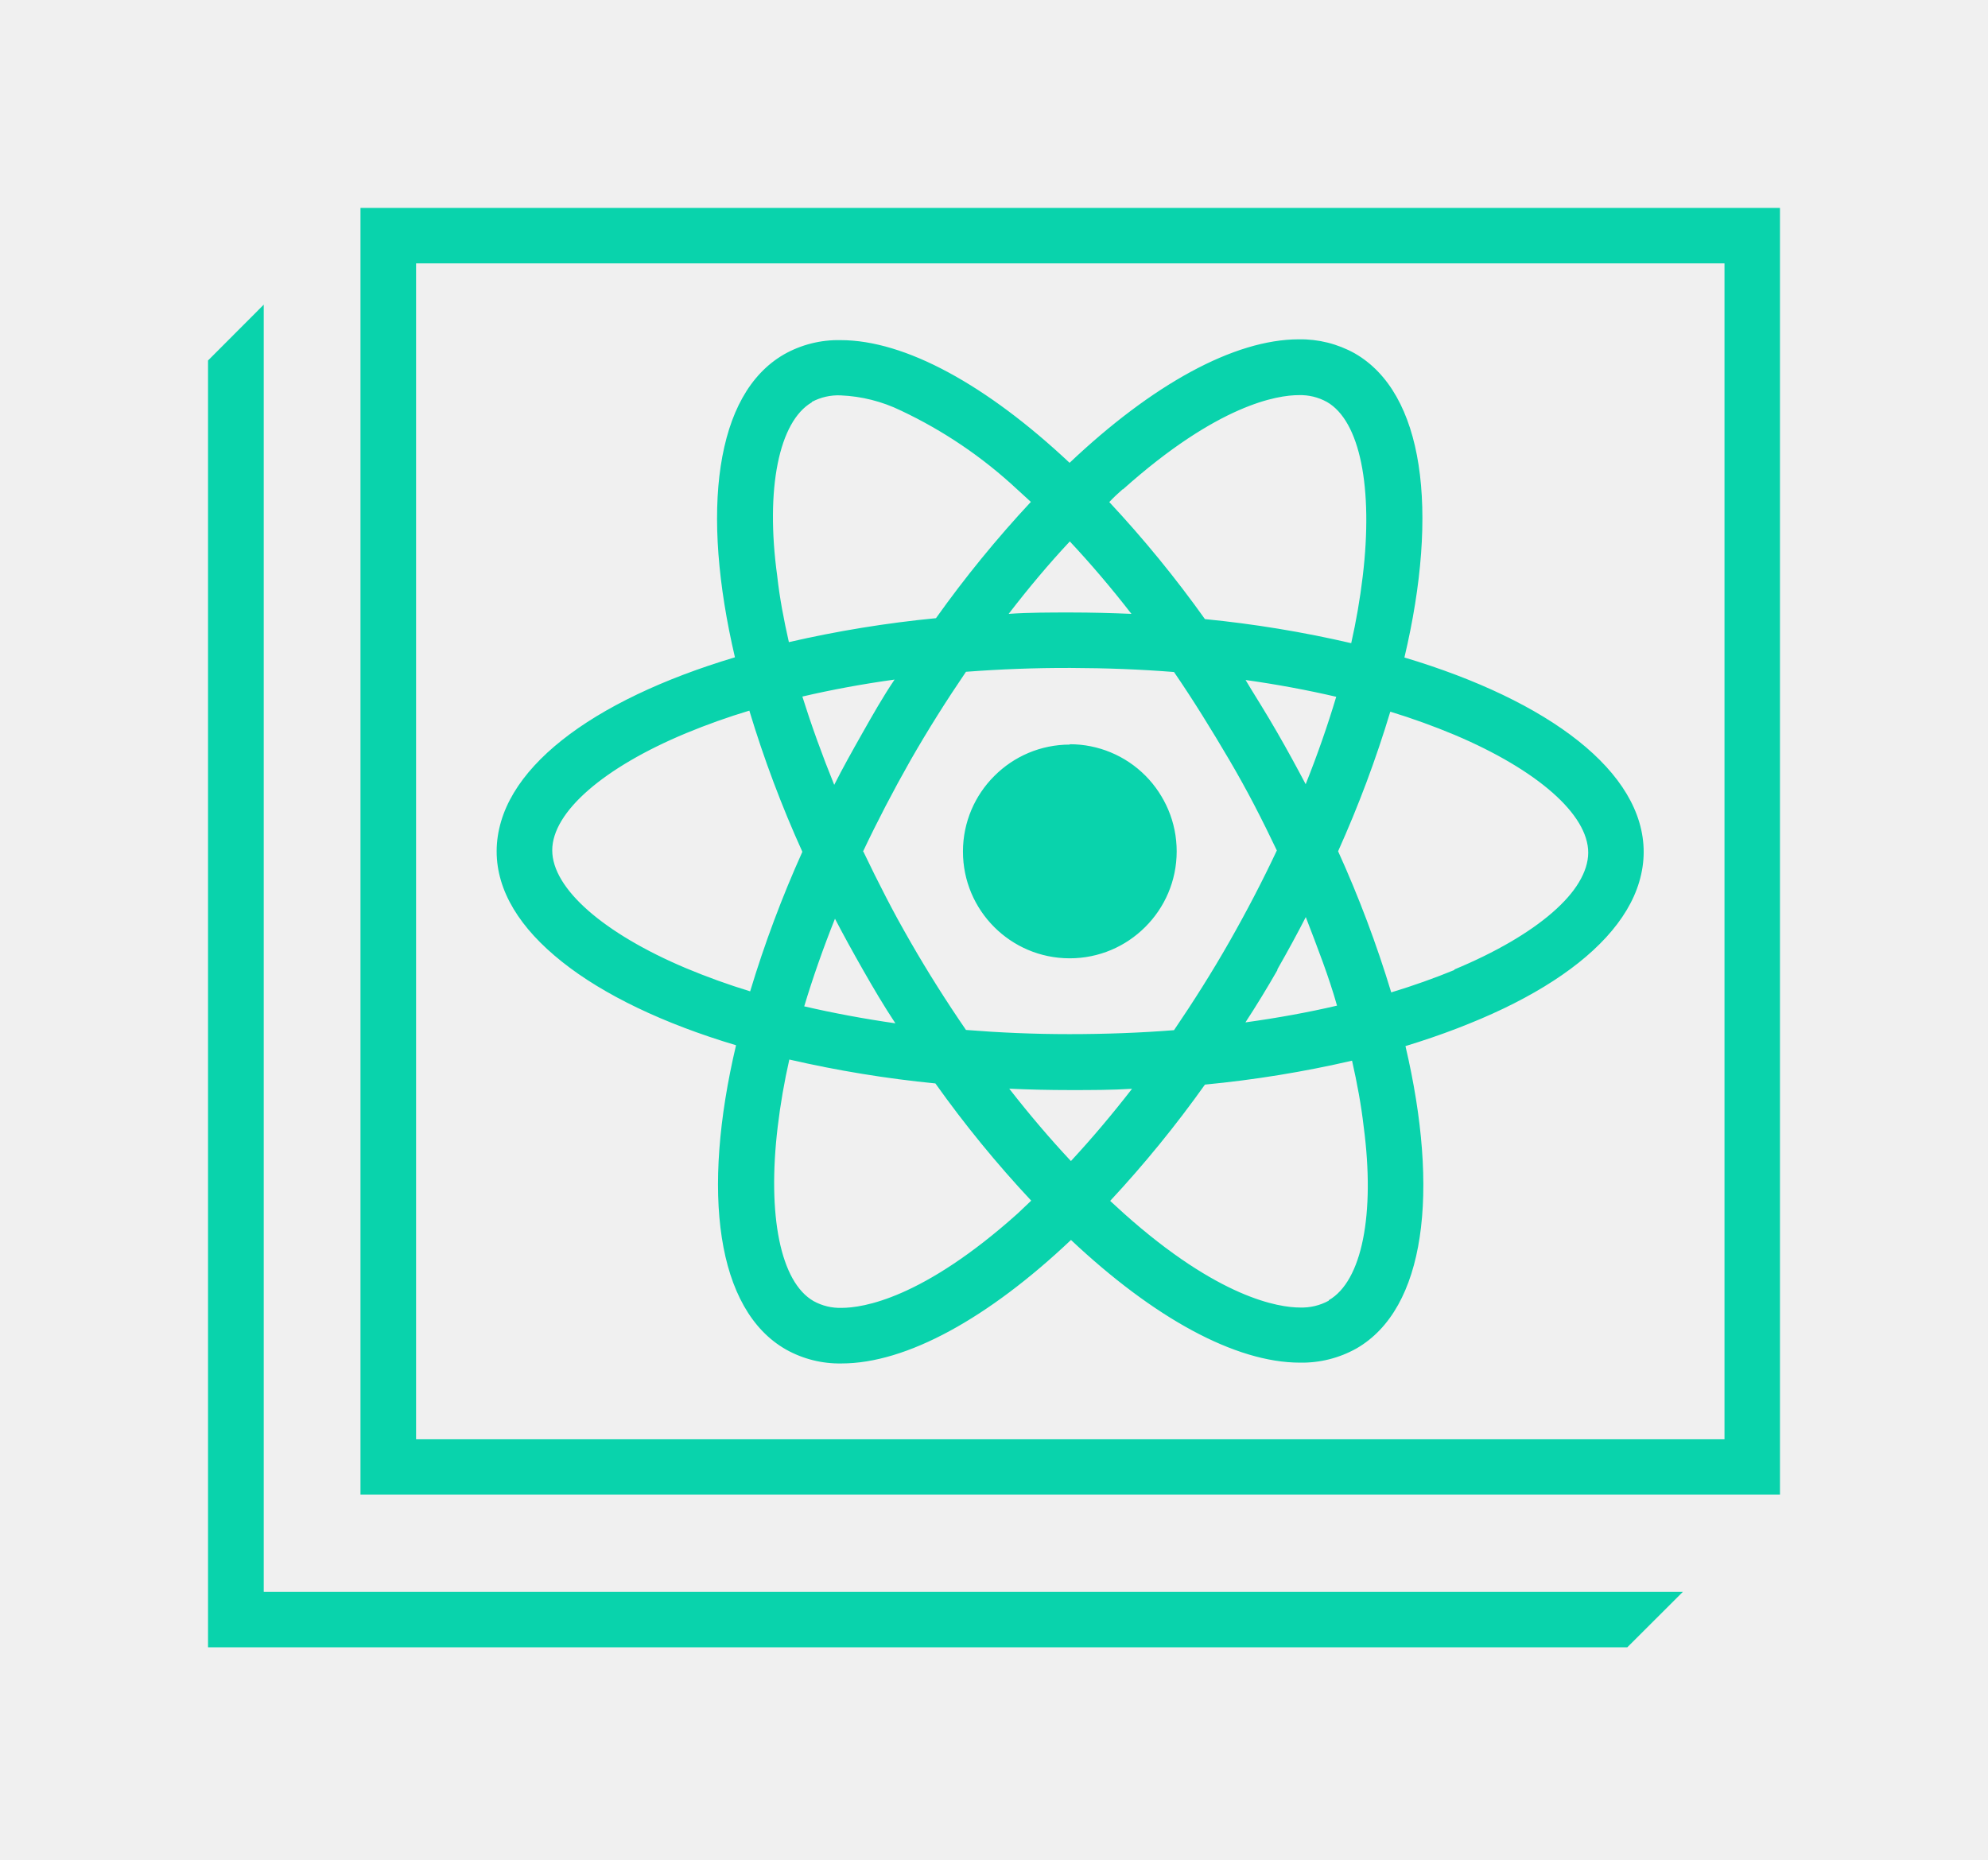
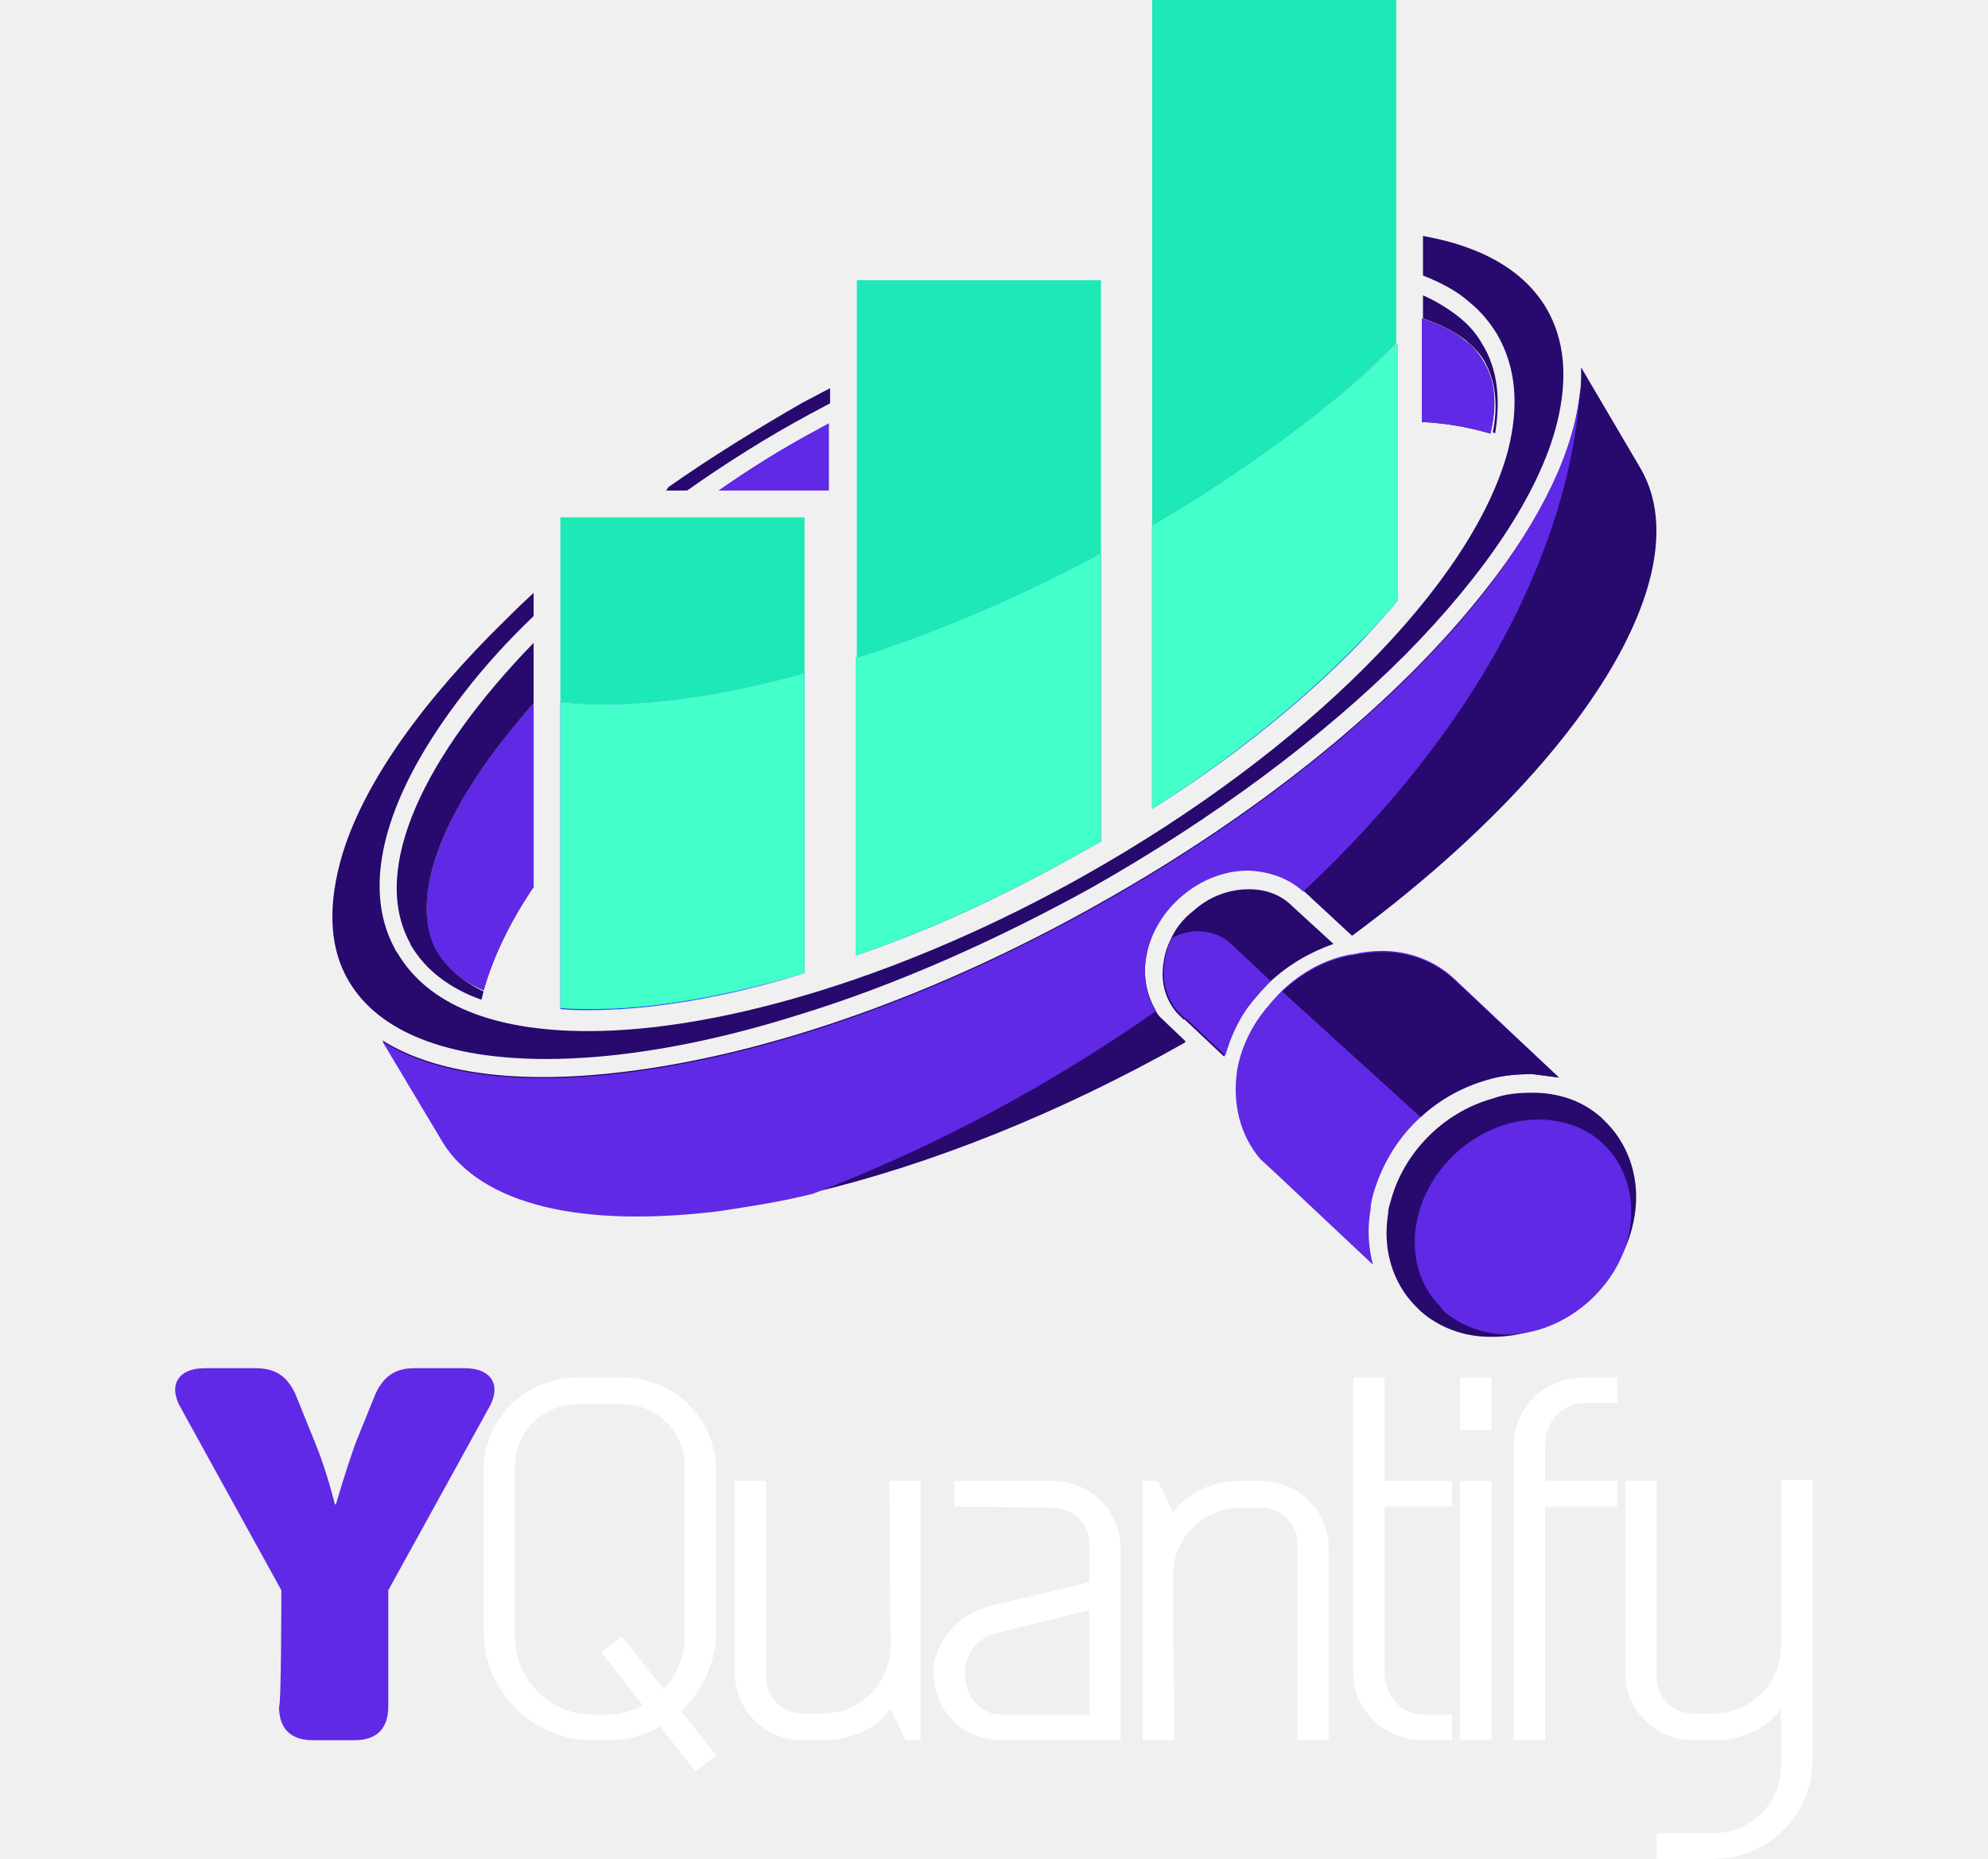
- <svg xmlns="http://www.w3.org/2000/svg" viewBox="0 0 170.96 159.93">
-   <defs>
-     <style>.cls-1{fill:#09d3ac;}</style>
-   </defs>
-   <path class="cls-1" d="M141.35,73.27c0-6.89-8.11-13-20.58-16.73,3-12.67,1.69-22.75-4.28-26.16a9.55,9.55,0,0,0-4.79-1.2c-5.57,0-12.61,3.89-19.72,10.62-7.11-6.68-14.13-10.55-19.69-10.55a9.46,9.46,0,0,0-4.86,1.22c-5.94,3.42-7.17,13.44-4.21,26.05-12.41,3.71-20.48,9.77-20.5,16.63s8.12,13,20.59,16.72c-3,12.68-1.7,22.75,4.28,26.16a9.41,9.41,0,0,0,4.78,1.2c5.58,0,12.62-3.89,19.73-10.62,7.1,6.68,14.12,10.55,19.69,10.55a9.59,9.59,0,0,0,4.86-1.22c5.94-3.42,7.16-13.44,4.21-26C133.27,86.18,141.34,80.12,141.35,73.27ZM96.56,42.06c8.19-7.33,13.31-8.12,15.13-8.12h0a4.71,4.71,0,0,1,2.42.58c2.86,1.63,4,7.38,3.09,15a56.73,56.73,0,0,1-1,5.79,97.7,97.7,0,0,0-12.58-2.07,98.47,98.47,0,0,0-8.24-10.08C95.75,42.79,96.15,42.42,96.56,42.06ZM71.77,78.94c.78,1.5,1.61,3,2.47,4.51S76,86.49,77,88c-2.71-.39-5.34-.88-7.84-1.46C69.86,84,70.75,81.5,71.77,78.94ZM69,59.9c2.53-.59,5.18-1.08,7.93-1.46-1,1.48-1.86,3-2.76,4.59s-1.69,3-2.46,4.52Q70.18,63.65,69,59.9Zm5.21,13.34q1.86-3.93,4.09-7.86c1.5-2.62,3.11-5.17,4.77-7.61,2.91-.22,5.91-.34,9-.33s6,.12,8.89.35c1.66,2.42,3.25,5,4.75,7.55s2.88,5.22,4.12,7.83c-1.23,2.62-2.6,5.25-4.08,7.85s-3.11,5.18-4.77,7.62c-2.91.23-5.91.34-9,.34s-6-.13-8.89-.36c-1.66-2.42-3.26-4.94-4.76-7.55S75.5,75.85,74.25,73.24Zm32.86-14.77c2.72.38,5.35.87,7.84,1.45-.74,2.47-1.62,5-2.64,7.55-.79-1.5-1.61-3-2.48-4.51S108,59.93,107.11,58.47Zm2.76,24.92q1.29-2.27,2.46-4.53c1,2.6,2,5.16,2.7,7.66-2.52.59-5.17,1.07-7.92,1.45Q108.52,85.75,109.87,83.39ZM92,46.56c1.8,1.92,3.57,4,5.3,6.23-1.71-.07-3.46-.12-5.23-.12s-3.58,0-5.33.12C88.45,50.57,90.2,48.48,92,46.56Zm-22.18-12A4.82,4.82,0,0,1,72.29,34a13.11,13.11,0,0,1,5.19,1.31,39.07,39.07,0,0,1,10,6.78l1.17,1.07a98.49,98.49,0,0,0-8.16,10,98.88,98.88,0,0,0-12.65,2.06c-.44-1.94-.8-3.84-1-5.67C65.8,42,67,36.24,69.81,34.6ZM64.53,85.26a58.75,58.75,0,0,1-5.54-2c-7.1-3-11.5-6.85-11.5-10.14S51.91,66,59,63.05a57.63,57.63,0,0,1,5.44-1.94A97.93,97.93,0,0,0,69,73.25,98.72,98.72,0,0,0,64.53,85.26Zm23,19.1c-8.19,7.33-13.31,8.11-15.14,8.11a4.69,4.69,0,0,1-2.42-.58c-2.86-1.63-4-7.38-3.09-15a56.07,56.07,0,0,1,1-5.78,99.51,99.51,0,0,0,12.58,2.06,97.17,97.17,0,0,0,8.24,10.08Zm4.57-4.51c-1.8-1.92-3.57-4-5.31-6.23,1.72.08,3.47.12,5.24.12s3.58,0,5.33-.11C95.63,95.85,93.87,97.93,92.09,99.85Zm22.18,12a4.82,4.82,0,0,1-2.48.59c-1.82,0-7-.8-15.16-8.1l-1.17-1.07a98.44,98.44,0,0,0,8.15-10,97,97,0,0,0,12.66-2.06c.44,1.94.79,3.84,1,5.67C118.27,104.42,117.12,110.18,114.27,111.81Zm10.8-28.44c-1.71.7-3.52,1.35-5.44,1.93a98.54,98.54,0,0,0-4.57-12.14,98.1,98.1,0,0,0,4.49-12,58.75,58.75,0,0,1,5.54,2c7.09,3,11.5,6.85,11.49,10.14S132.17,80.42,125.07,83.37ZM92,82.39a9.18,9.18,0,1,0-9.17-9.19A9.17,9.17,0,0,0,92,82.39ZM31,17.88V128.53H153.07V17.88ZM148.3,123.77H35.78V22.65H148.3Zm-85-33.9c-3,12.68-1.7,22.75,4.28,26.16a9.41,9.41,0,0,0,4.78,1.2c5.58,0,12.62-3.89,19.73-10.62,7.1,6.68,14.12,10.55,19.69,10.55a9.59,9.59,0,0,0,4.86-1.22c5.94-3.42,7.16-13.44,4.21-26,12.41-3.72,20.48-9.78,20.49-16.63s-8.11-13-20.58-16.73c3-12.67,1.69-22.75-4.28-26.16a9.55,9.55,0,0,0-4.79-1.2c-5.57,0-12.61,3.89-19.72,10.62-7.11-6.68-14.13-10.55-19.69-10.55a9.46,9.46,0,0,0-4.86,1.22c-5.94,3.42-7.17,13.44-4.21,26.05-12.41,3.71-20.48,9.77-20.5,16.63S50.84,86.13,63.31,89.87Zm24.21,14.49c-8.19,7.33-13.31,8.11-15.14,8.11a4.69,4.69,0,0,1-2.42-.58c-2.86-1.63-4-7.38-3.09-15a56.07,56.07,0,0,1,1-5.78,99.51,99.51,0,0,0,12.58,2.06,97.17,97.17,0,0,0,8.24,10.08Zm24.79-36.89c-.79-1.5-1.61-3-2.48-4.51s-1.8-3-2.72-4.49c2.72.38,5.35.87,7.84,1.45C114.21,62.39,113.33,64.92,112.31,67.47Zm2.72,19c-2.52.59-5.17,1.07-7.92,1.45q1.41-2.22,2.76-4.58t2.46-4.53C113.37,81.46,114.28,84,115,86.52Zm-5.21-13.35c-1.23,2.62-2.6,5.25-4.08,7.85s-3.11,5.18-4.77,7.62c-2.91.23-5.91.34-9,.34s-6-.13-8.89-.36c-1.66-2.42-3.26-4.94-4.76-7.55s-2.87-5.22-4.12-7.83q1.86-3.93,4.09-7.86c1.5-2.62,3.11-5.17,4.77-7.61,2.91-.22,5.91-.34,9-.33s6,.12,8.89.35c1.66,2.42,3.25,5,4.75,7.55S108.58,70.56,109.82,73.17ZM77,88c-2.71-.39-5.34-.88-7.84-1.46.74-2.46,1.63-5,2.65-7.55.78,1.5,1.61,3,2.47,4.51S76,86.49,77,88ZM74.21,63c-.87,1.5-1.69,3-2.46,4.52Q70.18,63.65,69,59.9c2.53-.59,5.18-1.08,7.93-1.46C76,59.92,75.11,61.45,74.21,63ZM92.09,99.85c-1.8-1.92-3.57-4-5.31-6.23,1.72.08,3.47.12,5.24.12s3.58,0,5.33-.11C95.63,95.85,93.87,97.93,92.09,99.85Zm22.18,12a4.82,4.82,0,0,1-2.48.59c-1.82,0-7-.8-15.16-8.1l-1.17-1.07a98.44,98.44,0,0,0,8.15-10,97,97,0,0,0,12.66-2.06c.44,1.94.79,3.84,1,5.67C118.27,104.42,117.12,110.18,114.27,111.81Zm5.28-50.66a58.75,58.75,0,0,1,5.54,2c7.09,3,11.5,6.85,11.49,10.14s-4.41,7.16-11.51,10.11c-1.71.7-3.52,1.35-5.44,1.93a98.54,98.54,0,0,0-4.57-12.14A98.1,98.1,0,0,0,119.55,61.15Zm-23-19.09c8.19-7.33,13.31-8.12,15.13-8.12h0a4.71,4.71,0,0,1,2.42.58c2.86,1.63,4,7.38,3.09,15a56.73,56.73,0,0,1-1,5.79,97.7,97.7,0,0,0-12.58-2.07,98.47,98.47,0,0,0-8.24-10.08C95.75,42.79,96.15,42.42,96.56,42.06ZM92,46.56c1.8,1.92,3.57,4,5.3,6.23-1.71-.07-3.46-.12-5.23-.12s-3.58,0-5.33.12C88.45,50.57,90.2,48.48,92,46.56Zm-22.18-12A4.82,4.82,0,0,1,72.29,34a13.11,13.11,0,0,1,5.19,1.31,39.07,39.07,0,0,1,10,6.78l1.17,1.07a98.49,98.49,0,0,0-8.16,10,98.88,98.88,0,0,0-12.65,2.06c-.44-1.94-.8-3.84-1-5.67C65.8,42,67,36.24,69.81,34.6ZM59,63.05a57.63,57.63,0,0,1,5.44-1.94A97.93,97.93,0,0,0,69,73.25a98.72,98.72,0,0,0-4.49,12,58.75,58.75,0,0,1-5.54-2c-7.1-3-11.5-6.85-11.5-10.14S51.91,66,59,63.05Zm33,1a9.18,9.18,0,1,0,9.17,9.19A9.17,9.17,0,0,0,92,64Zm0,0a9.18,9.18,0,1,0,9.17,9.19A9.17,9.17,0,0,0,92,64Zm0,0a9.18,9.18,0,1,0,9.17,9.19A9.17,9.17,0,0,0,92,64Zm49.35,9.24c0-6.89-8.11-13-20.58-16.73,3-12.67,1.69-22.75-4.28-26.16a9.55,9.55,0,0,0-4.79-1.2c-5.57,0-12.61,3.89-19.72,10.62-7.11-6.68-14.13-10.55-19.69-10.55a9.46,9.46,0,0,0-4.86,1.22c-5.94,3.42-7.17,13.44-4.21,26.05-12.41,3.71-20.48,9.77-20.5,16.63s8.12,13,20.59,16.72c-3,12.68-1.7,22.75,4.28,26.16a9.41,9.41,0,0,0,4.78,1.2c5.58,0,12.62-3.89,19.73-10.62,7.1,6.68,14.12,10.55,19.69,10.55a9.59,9.59,0,0,0,4.86-1.22c5.94-3.42,7.16-13.44,4.21-26C133.27,86.18,141.34,80.12,141.35,73.27ZM96.56,42.06c8.19-7.33,13.31-8.12,15.13-8.12h0a4.71,4.71,0,0,1,2.42.58c2.86,1.63,4,7.38,3.09,15a56.73,56.73,0,0,1-1,5.79,97.7,97.7,0,0,0-12.58-2.07,98.47,98.47,0,0,0-8.24-10.08C95.75,42.79,96.15,42.42,96.56,42.06ZM71.77,78.94c.78,1.5,1.61,3,2.47,4.51S76,86.49,77,88c-2.71-.39-5.34-.88-7.84-1.46C69.86,84,70.75,81.5,71.77,78.94ZM69,59.9c2.53-.59,5.18-1.08,7.93-1.46-1,1.48-1.86,3-2.76,4.59s-1.69,3-2.46,4.52Q70.18,63.65,69,59.9Zm5.21,13.34q1.86-3.93,4.09-7.86c1.5-2.62,3.11-5.17,4.77-7.61,2.91-.22,5.91-.34,9-.33s6,.12,8.89.35c1.66,2.42,3.25,5,4.75,7.55s2.88,5.22,4.12,7.83c-1.23,2.62-2.6,5.25-4.08,7.85s-3.11,5.18-4.77,7.62c-2.91.23-5.91.34-9,.34s-6-.13-8.89-.36c-1.66-2.42-3.26-4.94-4.76-7.55S75.5,75.85,74.25,73.24Zm32.86-14.77c2.72.38,5.35.87,7.84,1.45-.74,2.47-1.62,5-2.64,7.55-.79-1.5-1.61-3-2.48-4.51S108,59.93,107.11,58.47Zm2.76,24.92q1.29-2.27,2.46-4.53c1,2.6,2,5.16,2.7,7.66-2.52.59-5.17,1.07-7.92,1.45Q108.52,85.75,109.87,83.39ZM92,46.56c1.8,1.92,3.57,4,5.3,6.23-1.71-.07-3.46-.12-5.23-.12s-3.58,0-5.33.12C88.45,50.57,90.2,48.48,92,46.56Zm-22.18-12A4.82,4.82,0,0,1,72.29,34a13.11,13.11,0,0,1,5.19,1.31,39.07,39.07,0,0,1,10,6.78l1.17,1.07a98.49,98.49,0,0,0-8.16,10,98.88,98.88,0,0,0-12.65,2.06c-.44-1.94-.8-3.84-1-5.67C65.8,42,67,36.24,69.81,34.6ZM64.53,85.26a58.75,58.75,0,0,1-5.54-2c-7.1-3-11.5-6.85-11.5-10.14S51.91,66,59,63.05a57.63,57.63,0,0,1,5.44-1.94A97.93,97.93,0,0,0,69,73.25,98.72,98.72,0,0,0,64.53,85.26Zm23,19.1c-8.19,7.33-13.31,8.11-15.14,8.11a4.69,4.69,0,0,1-2.42-.58c-2.86-1.63-4-7.38-3.09-15a56.07,56.07,0,0,1,1-5.78,99.51,99.51,0,0,0,12.58,2.06,97.17,97.17,0,0,0,8.24,10.08Zm4.57-4.51c-1.8-1.92-3.57-4-5.31-6.23,1.72.08,3.47.12,5.24.12s3.58,0,5.33-.11C95.63,95.85,93.87,97.93,92.09,99.85Zm22.18,12a4.82,4.82,0,0,1-2.48.59c-1.82,0-7-.8-15.16-8.1l-1.17-1.07a98.44,98.44,0,0,0,8.15-10,97,97,0,0,0,12.66-2.06c.44,1.94.79,3.84,1,5.67C118.27,104.42,117.12,110.18,114.27,111.81Zm10.8-28.44c-1.71.7-3.52,1.35-5.44,1.93a98.54,98.54,0,0,0-4.57-12.14,98.1,98.1,0,0,0,4.49-12,58.75,58.75,0,0,1,5.54,2c7.09,3,11.5,6.85,11.49,10.14S132.17,80.42,125.07,83.37ZM92,82.39a9.18,9.18,0,1,0-9.17-9.19A9.17,9.17,0,0,0,92,82.39Zm-69.32,54.5V26.2L17.89,31V141.66H139.94l4.78-4.77Z" />
+ <svg xmlns="http://www.w3.org/2000/svg" version="1.1" id="Layer_1" x="0px" y="0px" viewBox="0 0 171 159.9" style="enable-background:new 0 0 171 159.9;" xml:space="preserve">
+   <style type="text/css">
+ 	.st0{fill:#28096D;}
+ 	.st1{fill:#6029E5;}
+ 	.st2{fill:#1F55FF;}
+ 	.st3{fill:#1DE9B6;}
+ 	.st4{fill:#43FFC9;}
+ 	.st5{fill:#FFFFFF;}
+ </style>
+   <g>
+     <path class="st0" d="M133,26.5c-1.9-3.2-5.5-5.3-10.6-6.2v3.4c1.5,0.6,2.9,1.3,4,2.3c1,0.8,1.8,1.8,2.4,2.8c1.6,2.8,1.9,6.1,0.9,10   c-3.1,11.5-17.4,25.8-36.4,36.5c-14.9,8.4-30.9,13.4-42.7,13.4c-8.2,0-13.8-2.3-16.4-6.7c-0.1-0.1-0.2-0.3-0.3-0.5   c-2.9-5.5-0.7-13.3,6.1-22c1.7-2.2,3.7-4.4,5.9-6.5v-2c-1.3,1.2-2.5,2.4-3.7,3.6c-6.9,7-11.5,13.9-13,19.8c-1,3.9-0.8,7.3,0.8,10   c2.6,4.4,8.5,6.7,17,6.7l0,0c6.3,0,13.8-1.3,21.7-3.8c8.2-2.5,17-6.4,25.3-11c10.4-5.9,19.7-12.8,26.9-20c6.9-7,11.5-13.9,13-19.8   C134.9,32.6,134.6,29.2,133,26.5z M69.7,35.6c0.6-0.3,1.1-0.6,1.7-0.9v-1.3c-0.8,0.4-1.5,0.8-2.3,1.2c-4,2.3-7.9,4.7-11.6,7.3   l-0.2,0.3h1.8C62.5,39.8,66,37.6,69.7,35.6z" />
+     <path class="st1" d="M70.4,36.9c0.3-0.2,0.6-0.3,0.9-0.5v5.8h-9.5C64.5,40.3,67.4,38.5,70.4,36.9z" />
+     <path class="st0" d="M116.3,80.5l-4.1-3.8l0,0c0,0,0,0-0.1-0.1c-1.2-1.1-2.8-1.7-4.6-1.8c-4.2-0.1-8.2,3.3-8.9,7.4   c-0.3,1.7,0,3.3,0.8,4.7c0.1,0.3,0.3,0.5,0.5,0.7l2.1,2c0,0-0.1,0-0.1,0.1c-10.8,6.1-21.9,10.5-32,12.9c-2.8,0.7-5.5,1.1-8.1,1.5   c-5.8,0.7-10.9,0.6-15-0.4c-4.1-1-7.1-2.9-8.7-5.5l-5.2-8.7c4.6,2.9,11.8,3.8,20.8,2.7c12.4-1.5,26.9-6.6,40.9-14.5   c13.9-7.8,25.7-17.4,33.2-27c4.9-6.2,7.6-12,8.1-16.9c0.1-0.6,0.1-1.2,0.1-1.7c0-0.2,0-0.3,0-0.5l5,8.5   C146.5,49.1,136.3,65.7,116.3,80.5z" />
+     <path class="st0" d="M114.7,81.2c-2,0.7-3.9,1.8-5.5,3.3c-0.7,0.7-1.4,1.5-2,2.3c-0.9,1.3-1.5,2.7-1.9,4.1l-3.4-3.2l-0.1,0   c-0.2-0.2-0.4-0.4-0.6-0.6l0,0c-1-1.2-1.4-2.7-1.1-4.4c0.1-0.7,0.3-1.3,0.6-1.9c0.4-0.9,1.1-1.8,1.9-2.4l0,0c1.3-1.2,3-1.9,4.8-1.9   c0,0,0.1,0,0.1,0c1.4,0,2.7,0.5,3.6,1.4L114.7,81.2z" />
+     <path class="st1" d="M134.1,92.7c-0.7-0.1-1.5-0.2-2.3-0.3c-1.3,0-2.6,0.1-3.9,0.5c-2.1,0.6-4.1,1.7-5.7,3.2   c-2,1.8-3.4,4.2-4.1,6.7c-0.1,0.4-0.2,0.8-0.2,1.2c-0.3,1.7-0.2,3.3,0.2,4.8l-8.4-7.9l-1.3-1.2c-1.7-2-2.4-4.7-2-7.5l0-0.1v0   c0.3-1.7,1-3.3,2-4.7c0.6-0.8,1.2-1.5,1.9-2.2c1.7-1.6,3.7-2.7,5.9-3.1l0.1,0c0.9-0.2,1.7-0.3,2.6-0.3c2.4,0,4.6,0.9,6.2,2.4   L134.1,92.7z" />
+     <path class="st0" d="M122.2,112.8c1.6,1.4,3.7,2.2,6,2.2c0.1,0,0.1,0,0.2,0c5.8,0,11.3-4.6,12.2-10.4l0,0c0.5-3-0.4-5.9-2.3-7.9   l-0.6-0.6c-1.6-1.4-3.6-2.1-5.9-2.1c-1.2,0-2.3,0.1-3.4,0.5c-4.3,1.2-7.7,4.7-8.8,8.9c-0.1,0.3-0.2,0.7-0.2,1c-0.5,3.1,0.4,6,2.4,8   L122.2,112.8z" />
+     <path class="st1" d="M124.2,112.8c1.4,1.2,3.2,1.9,5.2,2c0.1,0,0.1,0,0.2,0c5,0,9.8-4.1,10.6-9.1l0,0c0.4-2.7-0.3-5.2-2-7l-0.5-0.5   c-1.4-1.2-3.1-1.8-5.1-1.9c-1,0-2,0.1-3,0.4c-3.7,1.1-6.7,4.2-7.6,7.8c-0.1,0.3-0.1,0.6-0.2,0.9c-0.4,2.7,0.3,5.2,2.1,7   L124.2,112.8z" />
+     <path class="st0" d="M134.1,92.7c-0.7-0.1-1.5-0.2-2.3-0.3c-1.3,0-2.6,0.1-3.9,0.5c-2.1,0.6-4.1,1.7-5.7,3.2l-11.9-10.8   c1.7-1.6,3.7-2.7,5.9-3.1l0.1,0c0.9-0.2,1.7-0.3,2.6-0.3c2.4,0,4.6,0.9,6.2,2.4L134.1,92.7z" />
+     <path class="st1" d="M135.9,33.7c-0.4,5.8-2.1,12-5.2,18.5c-4.2,8.8-10.7,17.1-18.6,24.5c-1.2-1.1-2.8-1.7-4.6-1.8   c-4.2-0.1-8.2,3.3-8.9,7.4c-0.3,1.7,0,3.3,0.8,4.7c-9,6.3-19,11.7-29.5,15.7c-2.8,0.7-5.5,1.1-8.1,1.5c-5.8,0.7-10.9,0.6-15-0.4   c-4.1-1-7.1-2.9-8.7-5.5l-5.2-8.7c4.6,2.9,11.8,3.8,20.8,2.7c12.4-1.5,26.9-6.6,40.9-14.5c13.9-7.8,25.7-17.4,33.2-27   C132.7,44.4,135.4,38.7,135.9,33.7z" />
+     <path class="st1" d="M109.3,84.4c-0.7,0.7-1.4,1.5-2,2.3c-0.9,1.3-1.5,2.7-1.9,4.1l-3.4-3.2l-0.1,0c-0.2-0.2-0.4-0.4-0.6-0.6l0,0   c-1-1.2-1.4-2.7-1.1-4.4c0.1-0.7,0.3-1.3,0.6-1.9c1.6-0.9,3.7-0.8,5.1,0.5L109.3,84.4z" />
+     <path class="st0" d="M37.7,82c-0.1-0.1-0.1-0.2-0.2-0.3c-2.1-4.1,0-10.7,5.9-18.2c0.8-1,1.6-2,2.5-3v-5.2   c-9.5,9.8-14,19.4-10.7,25.7c0.1,0.1,0.1,0.3,0.2,0.4c1.2,2,3.2,3.6,6,4.6c0.1-0.2,0.1-0.5,0.2-0.7C39.8,84.4,38.5,83.3,37.7,82z" />
+     <path class="st0" d="M127.5,29.6c-0.5-0.9-1.2-1.7-2.1-2.4c-0.9-0.7-1.9-1.3-3-1.8v2c1.5,0.5,2.7,1.1,3.7,1.9   c0.6,0.5,1.2,1.1,1.6,1.8c0.9,1.6,1.2,3.7,0.7,6.1c0.1,0,0.1,0,0.2,0.1C129.1,34.3,128.8,31.7,127.5,29.6z" />
+     <path class="st2" d="M99.1,69.6L99.1,69.6c6.5-4.1,12.3-8.7,17.1-13.5c1.4-1.4,2.7-2.9,3.9-4.3v0c-1.1,1.2-2.2,2.5-3.5,3.8   C111.8,60.5,105.8,65.3,99.1,69.6z" />
+     <path class="st3" d="M120.1,0h-21v45.2c8.1-4.7,15.3-10,21-15.6L120.1,0L120.1,0z" />
+     <path class="st3" d="M94.7,24.1h-21v32.5c6.9-2.2,14.2-5.3,21-9V24.1z" />
+     <path class="st2" d="M73.6,82.2L73.6,82.2c6.2-2.1,12.5-5,18.7-8.5c0.8-0.4,1.5-0.9,2.3-1.3v-0.1c-0.7,0.4-1.3,0.8-2,1.1   C86.5,77,80,80,73.6,82.2z" />
+     <path class="st3" d="M69.2,57.9V44.5h-21v15.9c1.1,0.1,2.3,0.2,3.6,0.2C56.8,60.6,62.8,59.7,69.2,57.9z" />
+     <path class="st2" d="M48.2,86.7v0.1c0.8,0.1,1.6,0.1,2.4,0.1c5.5,0,11.9-1.1,18.7-3.2v0c-6.8,2-13.1,3.1-18.3,3.1   C50,86.8,49.1,86.8,48.2,86.7z" />
+     <path class="st0" d="M45.9,60.5c-0.9,1-1.7,2-2.5,3c-5.9,7.5-8,14.2-5.9,18.2c0.1,0.1,0.1,0.2,0.2,0.3c0.8,1.3,2.1,2.4,3.9,3.2   c0.8-2.8,2.2-5.8,4.3-8.9V60.5z" />
+     <path class="st1" d="M45.9,60.5c-0.9,1-1.7,2-2.5,3c-5.9,7.5-8,14.2-5.9,18.2c0.1,0.1,0.1,0.2,0.2,0.3c0.8,1.3,2.1,2.4,3.9,3.2   c0.8-2.8,2.2-5.8,4.3-8.9V60.5z" />
+     <path class="st0" d="M127.6,31.1c-0.4-0.7-0.9-1.3-1.6-1.8c-0.9-0.8-2.2-1.4-3.7-1.9v8.9c2.2,0.1,4.2,0.5,5.9,1   C128.8,34.8,128.6,32.7,127.6,31.1z" />
+     <path class="st1" d="M127.6,31.1c-0.4-0.7-0.9-1.3-1.6-1.8c-0.9-0.8-2.2-1.4-3.7-1.9v8.9c2.2,0.1,4.2,0.5,5.9,1   C128.8,34.8,128.6,32.7,127.6,31.1z" />
+     <path class="st2" d="M99.1,45.2v24.4c6.7-4.3,12.7-9.1,17.6-14.1c1.2-1.2,2.4-2.5,3.5-3.8V29.6C114.3,35.2,107.1,40.5,99.1,45.2z" />
+     <path class="st4" d="M99.1,45.2v24.4c6.7-4.3,12.7-9.1,17.6-14.1c1.2-1.2,2.4-2.5,3.5-3.8V29.6C114.3,35.2,107.1,40.5,99.1,45.2z" />
+     <path class="st2" d="M73.6,56.6v25.6C80,80,86.5,77,92.7,73.5c0.7-0.4,1.3-0.7,2-1.1V47.6C87.8,51.3,80.6,54.4,73.6,56.6z" />
+     <path class="st4" d="M73.6,56.6v25.6C80,80,86.5,77,92.7,73.5c0.7-0.4,1.3-0.7,2-1.1V47.6C87.8,51.3,80.6,54.4,73.6,56.6z" />
+     <path class="st2" d="M51.8,60.6c-1.3,0-2.5-0.1-3.6-0.2v26.3c0.9,0.1,1.8,0.1,2.7,0.1c5.2,0,11.5-1.1,18.3-3.1V57.9   C62.8,59.7,56.8,60.6,51.8,60.6z" />
+     <path class="st4" d="M51.8,60.6c-1.3,0-2.5-0.1-3.6-0.2v26.3c0.9,0.1,1.8,0.1,2.7,0.1c5.2,0,11.5-1.1,18.3-3.1V57.9   C62.8,59.7,56.8,60.6,51.8,60.6z" />
+     <path class="st1" d="M24.2,136.8l-8.6-15.6c-1.2-2-0.3-3.5,2-3.5H22c1.7,0,2.7,0.7,3.4,2.2l1.7,4.2c1,2.4,1.7,5.3,1.7,5.3h0.1   c0,0,0.8-2.8,1.7-5.3l1.7-4.2c0.7-1.5,1.7-2.2,3.3-2.2h4.4c2.3,0,3.2,1.5,2,3.5l-8.6,15.6v10c0,1.9-1,2.9-2.9,2.9h-3.6   c-1.9,0-2.9-1-2.9-2.9C24.2,146.8,24.2,136.8,24.2,136.8z" />
+     <path class="st5" d="M59.8,152.4l-3-3.9c-1.3,0.8-2.9,1.2-4.5,1.2h-1.3c-5.2,0-9.4-4.2-9.4-9.4v-13.8c0-4.4,3.6-8,8-8h4   c4.4,0,8,3.6,8,8v13.8c0,2.7-1.2,5.2-3,6.9l3,3.8L59.8,152.4z M52.2,147.5c1.1,0,2.2-0.3,3.1-0.8l-3.6-4.6l1.8-1.3l3.6,4.5   c1.1-1.2,1.8-2.8,1.8-4.5v-14.7c0-2.9-2.4-5.3-5.3-5.3h-4c-2.9,0-5.3,2.4-5.3,5.3v14.7c0,3.7,3,6.7,6.7,6.7L52.2,147.5L52.2,147.5z   " />
+     <path class="st5" d="M76.5,127.4h2.7v22.3h-1.3l-1.3-2.7c-1.3,1.8-3.5,2.7-5.8,2.7h-1.8c-3.2,0-5.8-2.6-5.8-5.8v-16.5h2.7v16.9   c0,1.7,1.4,3.1,3.1,3.1h1.8c3.2,0,5.8-2.6,5.8-5.8L76.5,127.4L76.5,127.4z" />
+     <path class="st5" d="M82.1,129.6v-2.2h8.5c3.2,0,5.8,2.6,5.8,5.8v16.5H86.1c-3.3,0-5.8-2.6-5.8-5.8c0-2.6,2.1-5,4.7-5.7l8.7-2.1   v-3.3c0-1.7-1.4-3.1-3.1-3.1L82.1,129.6L82.1,129.6z M86.1,147.5h7.6v-9l-8.1,2c-1.5,0.4-2.6,1.7-2.6,3.5   C83,145.9,84.3,147.5,86.1,147.5z" />
+     <path class="st5" d="M101,149.7h-2.7v-22.3h1.3l1.3,2.7c1.3-1.8,3.5-2.7,5.8-2.7h1.8c3.2,0,5.8,2.6,5.8,5.8v16.5h-2.7v-16.9   c0-1.7-1.4-3.1-3.1-3.1h-1.8c-3.2,0-5.8,2.6-5.8,5.8L101,149.7L101,149.7z" />
+     <path class="st5" d="M124.9,147.5v2.2h-2.5c-3.3,0-6-2.6-6-5.8v-25.4h2.7v8.9h5.8v2.2h-5.8v14.3c0,2,1.5,3.6,3.3,3.6L124.9,147.5   L124.9,147.5z" />
+     <path class="st5" d="M125.6,118.5h2.7v4.5h-2.7V118.5z M125.6,127.4h2.7v22.3h-2.7V127.4z" />
+     <path class="st5" d="M132.9,124.3v3.1h6.2v2.2h-6.2v20.1h-2.7v-25.4c0-3.2,2.7-5.8,6-5.8h2.9v2.2h-2.9   C134.4,120.7,132.9,122.3,132.9,124.3z" />
+     <path class="st5" d="M153.2,147c-1.3,1.8-3.5,2.7-5.8,2.7h-1.8c-3.2,0-5.8-2.6-5.8-5.8v-16.5h2.7v16.9c0,1.7,1.4,3.1,3.1,3.1h1.8   c3.2,0,5.8-2.6,5.8-5.8v-14.3h2.7v24.1c0,4.7-3.8,8.5-8.5,8.5h-4.9v-2.2h4.9c3.2,0,5.8-2.6,5.8-5.8L153.2,147L153.2,147z" />
+   </g>
</svg>
